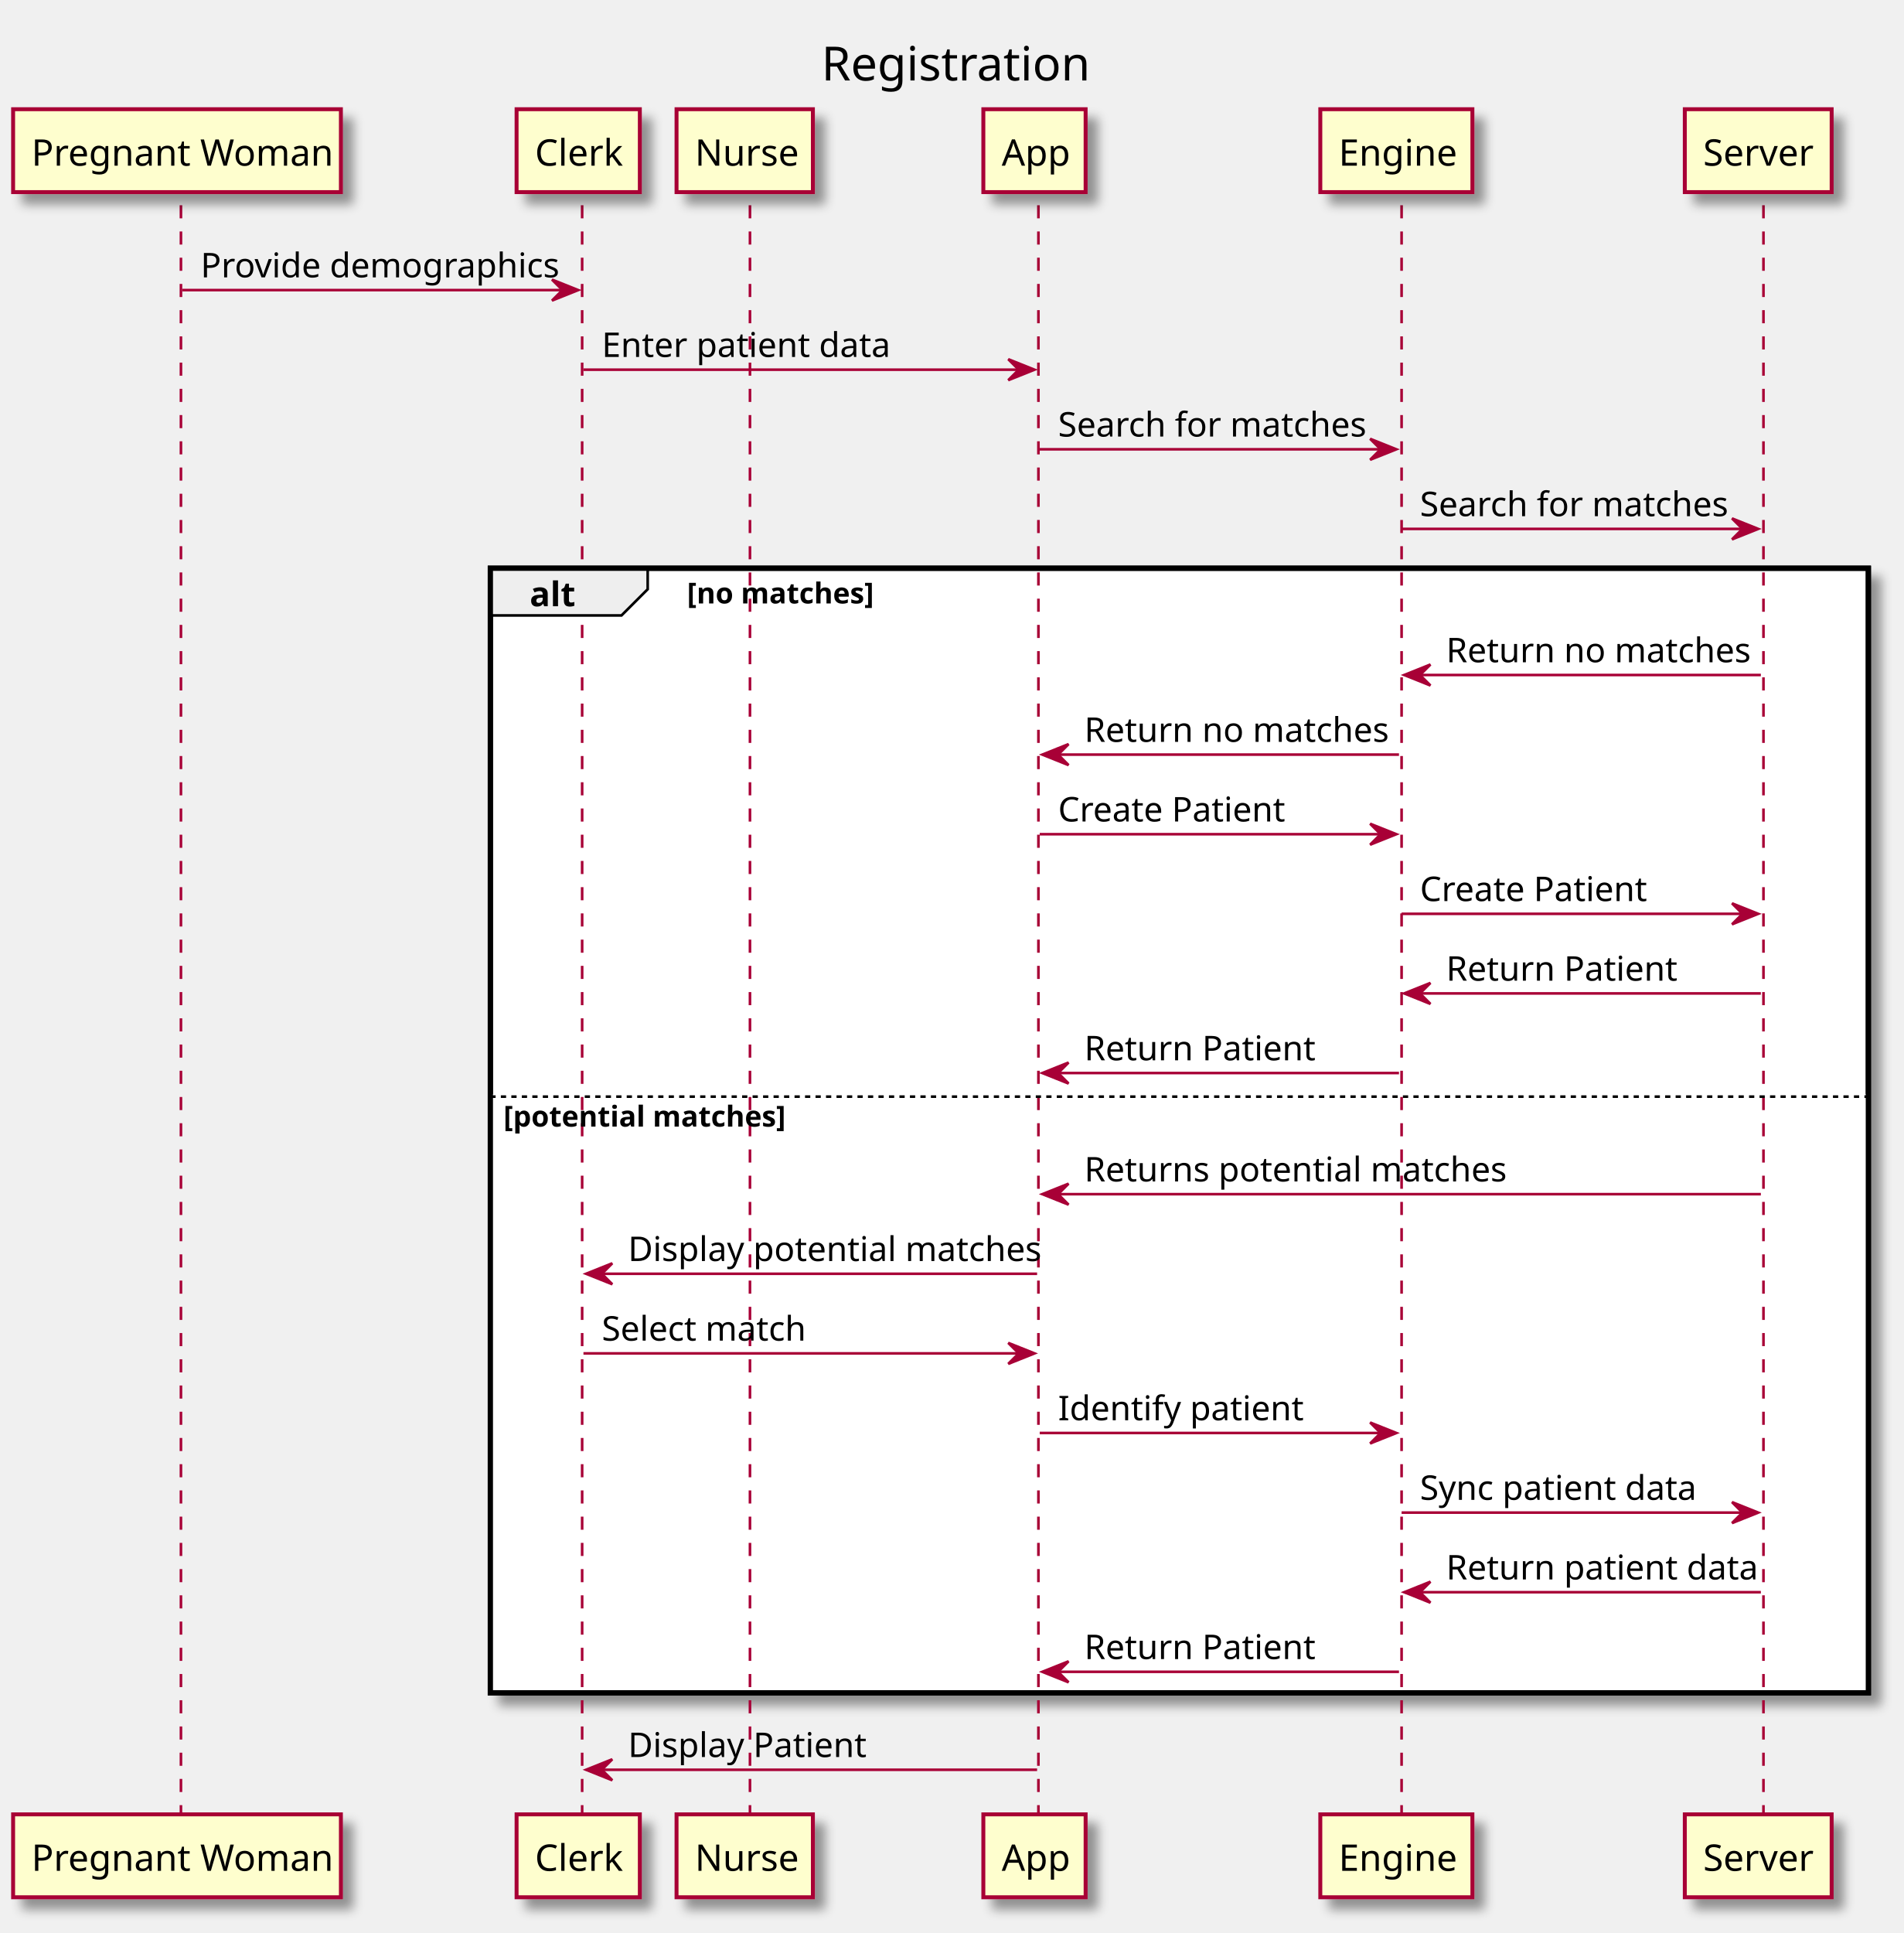
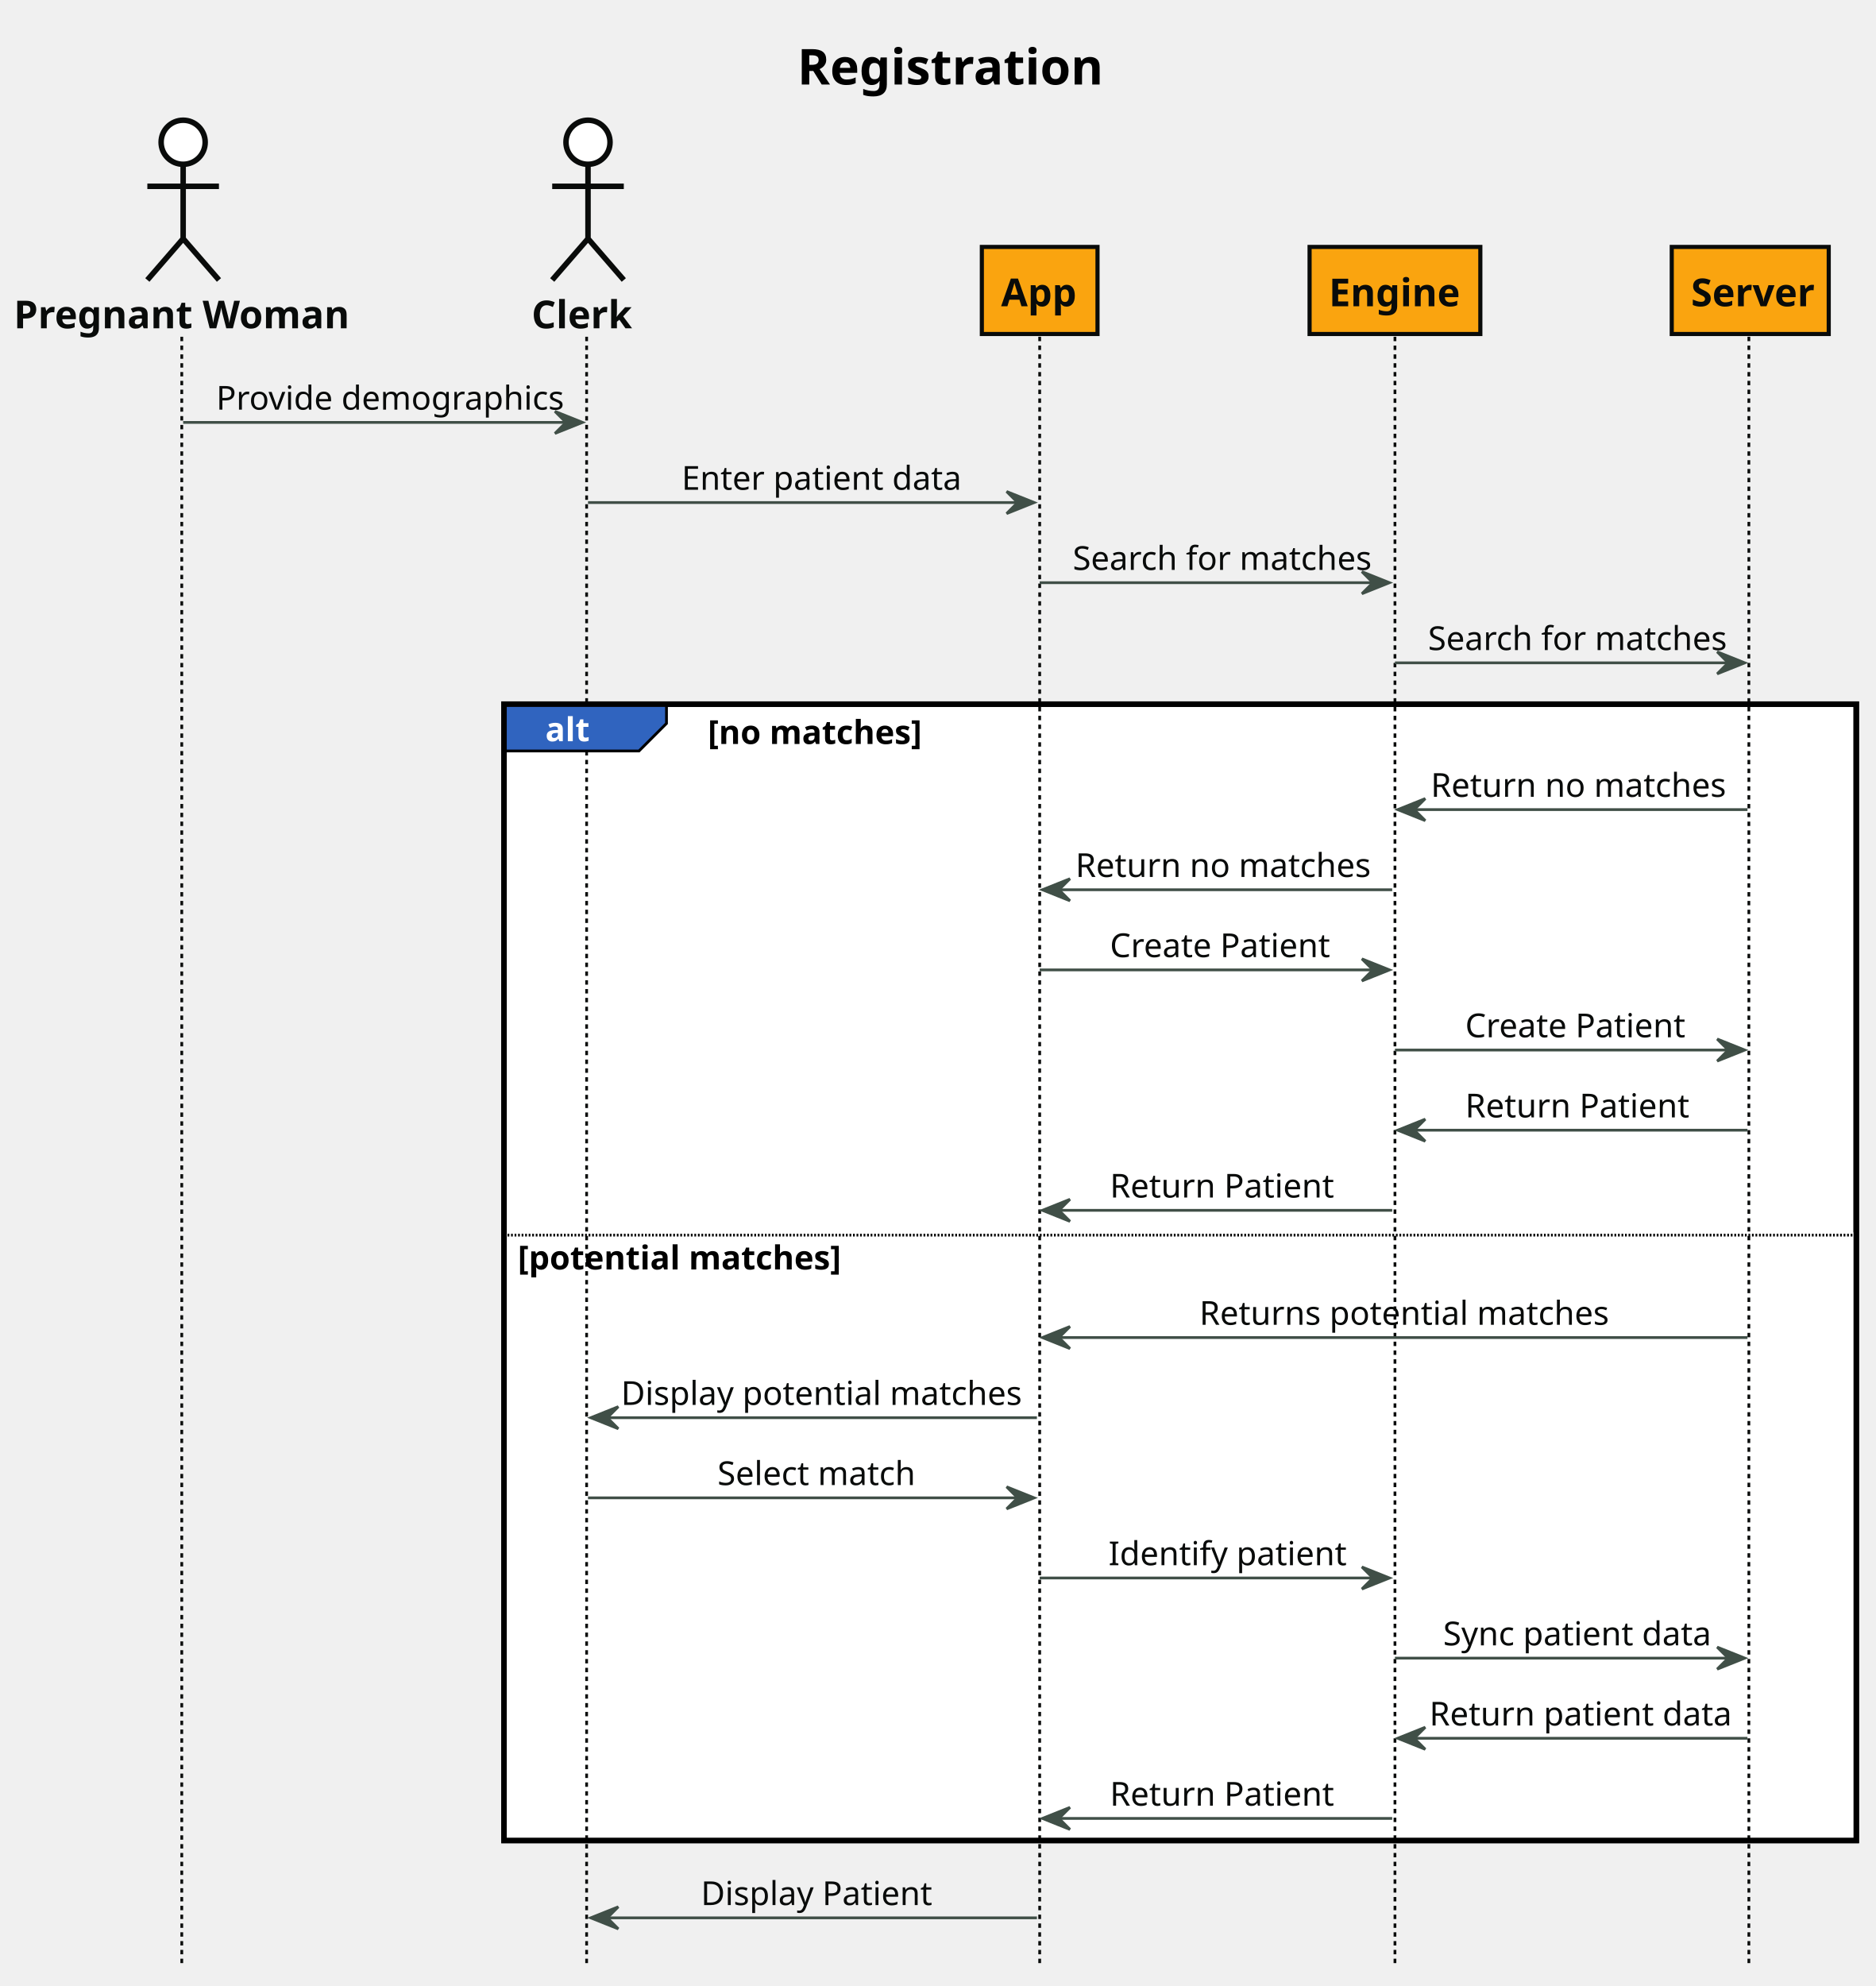
- <svg xmlns="http://www.w3.org/2000/svg" contentScriptType="application/ecmascript" contentStyleType="text/css" height="737px" preserveAspectRatio="none" style="width:726px;height:737px;background:#FFFFFF;" version="1.1" viewBox="0 0 726 737" width="726px" zoomAndPan="magnify">
-   <defs>
-     <filter height="300%" id="f6oe0znvou4v0" width="300%" x="-1" y="-1">
-       <feGaussianBlur result="blurOut" stdDeviation="2.0" />
-       <feColorMatrix in="blurOut" result="blurOut2" type="matrix" values="0 0 0 0 0 0 0 0 0 0 0 0 0 0 0 0 0 0 .4 0" />
-       <feOffset dx="4.0" dy="4.0" in="blurOut2" result="blurOut3" />
-       <feBlend in="SourceGraphic" in2="blurOut3" mode="normal" />
-     </filter>
-   </defs>
+ <svg xmlns="http://www.w3.org/2000/svg" contentScriptType="application/ecmascript" contentStyleType="text/css" height="2253.125px" preserveAspectRatio="none" style="width:2128px;height:2253px;background:#FFFFFF;" version="1.1" viewBox="0 0 2128 2253" width="2128.125px" zoomAndPan="magnify">
+   <defs />
  <g>
-     <text fill="#000000" font-family="sans-serif" font-size="18" lengthAdjust="spacing" textLength="96" x="313.25" y="30.686">Registration</text>
-     <rect fill="#FFFFFF" filter="url(#f6oe0znvou4v0)" height="428.758" style="stroke:#000000;stroke-width:2.0;" width="525.5" x="187" y="216.656" />
-     <rect fill="#FFFFFF" height="228.297" style="stroke:none;stroke-width:1.0;" width="525.5" x="187" y="417.117" />
-     <line style="stroke:#A80036;stroke-width:1.0;stroke-dasharray:5.0,5.0;" x1="69" x2="69" y1="78.25" y2="692.766" />
-     <line style="stroke:#A80036;stroke-width:1.0;stroke-dasharray:5.0,5.0;" x1="222" x2="222" y1="78.25" y2="692.766" />
-     <line style="stroke:#A80036;stroke-width:1.0;stroke-dasharray:5.0,5.0;" x1="286" x2="286" y1="78.25" y2="692.766" />
-     <line style="stroke:#A80036;stroke-width:1.0;stroke-dasharray:5.0,5.0;" x1="396" x2="396" y1="78.25" y2="692.766" />
-     <line style="stroke:#A80036;stroke-width:1.0;stroke-dasharray:5.0,5.0;" x1="534.5" x2="534.5" y1="78.25" y2="692.766" />
-     <line style="stroke:#A80036;stroke-width:1.0;stroke-dasharray:5.0,5.0;" x1="672.5" x2="672.5" y1="78.25" y2="692.766" />
-     <rect fill="#FEFECE" filter="url(#f6oe0znvou4v0)" height="31.609" style="stroke:#A80036;stroke-width:1.5;" width="125" x="5" y="41.641" />
-     <text fill="#000000" font-family="sans-serif" font-size="14" lengthAdjust="spacing" textLength="111" x="12" y="63.174">Pregnant Woman</text>
-     <rect fill="#FEFECE" filter="url(#f6oe0znvou4v0)" height="31.609" style="stroke:#A80036;stroke-width:1.5;" width="125" x="5" y="691.766" />
-     <text fill="#000000" font-family="sans-serif" font-size="14" lengthAdjust="spacing" textLength="111" x="12" y="713.299">Pregnant Woman</text>
-     <rect fill="#FEFECE" filter="url(#f6oe0znvou4v0)" height="31.609" style="stroke:#A80036;stroke-width:1.5;" width="47" x="197" y="41.641" />
-     <text fill="#000000" font-family="sans-serif" font-size="14" lengthAdjust="spacing" textLength="33" x="204" y="63.174">Clerk</text>
-     <rect fill="#FEFECE" filter="url(#f6oe0znvou4v0)" height="31.609" style="stroke:#A80036;stroke-width:1.5;" width="47" x="197" y="691.766" />
-     <text fill="#000000" font-family="sans-serif" font-size="14" lengthAdjust="spacing" textLength="33" x="204" y="713.299">Clerk</text>
-     <rect fill="#FEFECE" filter="url(#f6oe0znvou4v0)" height="31.609" style="stroke:#A80036;stroke-width:1.5;" width="52" x="258" y="41.641" />
-     <text fill="#000000" font-family="sans-serif" font-size="14" lengthAdjust="spacing" textLength="38" x="265" y="63.174">Nurse</text>
-     <rect fill="#FEFECE" filter="url(#f6oe0znvou4v0)" height="31.609" style="stroke:#A80036;stroke-width:1.5;" width="52" x="258" y="691.766" />
-     <text fill="#000000" font-family="sans-serif" font-size="14" lengthAdjust="spacing" textLength="38" x="265" y="713.299">Nurse</text>
-     <rect fill="#FEFECE" filter="url(#f6oe0znvou4v0)" height="31.609" style="stroke:#A80036;stroke-width:1.5;" width="39" x="375" y="41.641" />
-     <text fill="#000000" font-family="sans-serif" font-size="14" lengthAdjust="spacing" textLength="25" x="382" y="63.174">App</text>
-     <rect fill="#FEFECE" filter="url(#f6oe0znvou4v0)" height="31.609" style="stroke:#A80036;stroke-width:1.5;" width="39" x="375" y="691.766" />
-     <text fill="#000000" font-family="sans-serif" font-size="14" lengthAdjust="spacing" textLength="25" x="382" y="713.299">App</text>
-     <rect fill="#FEFECE" filter="url(#f6oe0znvou4v0)" height="31.609" style="stroke:#A80036;stroke-width:1.5;" width="58" x="503.5" y="41.641" />
-     <text fill="#000000" font-family="sans-serif" font-size="14" lengthAdjust="spacing" textLength="44" x="510.5" y="63.174">Engine</text>
-     <rect fill="#FEFECE" filter="url(#f6oe0znvou4v0)" height="31.609" style="stroke:#A80036;stroke-width:1.5;" width="58" x="503.5" y="691.766" />
-     <text fill="#000000" font-family="sans-serif" font-size="14" lengthAdjust="spacing" textLength="44" x="510.5" y="713.299">Engine</text>
-     <rect fill="#FEFECE" filter="url(#f6oe0znvou4v0)" height="31.609" style="stroke:#A80036;stroke-width:1.5;" width="56" x="642.5" y="41.641" />
-     <text fill="#000000" font-family="sans-serif" font-size="14" lengthAdjust="spacing" textLength="42" x="649.5" y="63.174">Server</text>
-     <rect fill="#FEFECE" filter="url(#f6oe0znvou4v0)" height="31.609" style="stroke:#A80036;stroke-width:1.5;" width="56" x="642.5" y="691.766" />
-     <text fill="#000000" font-family="sans-serif" font-size="14" lengthAdjust="spacing" textLength="42" x="649.5" y="713.299">Server</text>
-     <polygon fill="#A80036" points="210.5,106.602,220.5,110.602,210.5,114.602,214.5,110.602" style="stroke:#A80036;stroke-width:1.0;" />
-     <line style="stroke:#A80036;stroke-width:1.0;" x1="69.5" x2="216.5" y1="110.602" y2="110.602" />
-     <text fill="#000000" font-family="sans-serif" font-size="13" lengthAdjust="spacing" textLength="129" x="76.5" y="105.745">Provide demographics</text>
-     <polygon fill="#A80036" points="384.5,136.953,394.5,140.953,384.5,144.953,388.5,140.953" style="stroke:#A80036;stroke-width:1.0;" />
-     <line style="stroke:#A80036;stroke-width:1.0;" x1="222.5" x2="390.5" y1="140.953" y2="140.953" />
-     <text fill="#000000" font-family="sans-serif" font-size="13" lengthAdjust="spacing" textLength="103" x="229.5" y="136.097">Enter patient data</text>
-     <polygon fill="#A80036" points="522.5,167.305,532.5,171.305,522.5,175.305,526.5,171.305" style="stroke:#A80036;stroke-width:1.0;" />
-     <line style="stroke:#A80036;stroke-width:1.0;" x1="396.5" x2="528.5" y1="171.305" y2="171.305" />
-     <text fill="#000000" font-family="sans-serif" font-size="13" lengthAdjust="spacing" textLength="114" x="403.5" y="166.448">Search for matches</text>
-     <polygon fill="#A80036" points="660.5,197.656,670.5,201.656,660.5,205.656,664.5,201.656" style="stroke:#A80036;stroke-width:1.0;" />
-     <line style="stroke:#A80036;stroke-width:1.0;" x1="534.5" x2="666.5" y1="201.656" y2="201.656" />
-     <text fill="#000000" font-family="sans-serif" font-size="13" lengthAdjust="spacing" textLength="114" x="541.5" y="196.8">Search for matches</text>
-     <path d="M187,216.656 L247,216.656 L247,224.656 L237,234.656 L187,234.656 L187,216.656 " fill="#EEEEEE" style="stroke:#000000;stroke-width:1.0;" />
-     <rect fill="none" height="428.758" style="stroke:#000000;stroke-width:2.0;" width="525.5" x="187" y="216.656" />
-     <text fill="#000000" font-family="sans-serif" font-size="13" font-weight="bold" lengthAdjust="spacing" textLength="15" x="202" y="231.151">alt</text>
-     <text fill="#000000" font-family="sans-serif" font-size="11" font-weight="bold" lengthAdjust="spacing" textLength="70" x="262" y="230.075">[no matches]</text>
-     <polygon fill="#A80036" points="545.5,253.359,535.5,257.359,545.5,261.359,541.5,257.359" style="stroke:#A80036;stroke-width:1.0;" />
-     <line style="stroke:#A80036;stroke-width:1.0;" x1="539.5" x2="671.5" y1="257.359" y2="257.359" />
-     <text fill="#000000" font-family="sans-serif" font-size="13" lengthAdjust="spacing" textLength="110" x="551.5" y="252.503">Return no matches</text>
-     <polygon fill="#A80036" points="407.5,283.711,397.5,287.711,407.5,291.711,403.5,287.711" style="stroke:#A80036;stroke-width:1.0;" />
-     <line style="stroke:#A80036;stroke-width:1.0;" x1="401.5" x2="533.5" y1="287.711" y2="287.711" />
-     <text fill="#000000" font-family="sans-serif" font-size="13" lengthAdjust="spacing" textLength="110" x="413.5" y="282.854">Return no matches</text>
-     <polygon fill="#A80036" points="522.5,314.062,532.5,318.062,522.5,322.062,526.5,318.062" style="stroke:#A80036;stroke-width:1.0;" />
-     <line style="stroke:#A80036;stroke-width:1.0;" x1="396.5" x2="528.5" y1="318.062" y2="318.062" />
-     <text fill="#000000" font-family="sans-serif" font-size="13" lengthAdjust="spacing" textLength="83" x="403.5" y="313.206">Create Patient</text>
-     <polygon fill="#A80036" points="660.5,344.414,670.5,348.414,660.5,352.414,664.5,348.414" style="stroke:#A80036;stroke-width:1.0;" />
-     <line style="stroke:#A80036;stroke-width:1.0;" x1="534.5" x2="666.5" y1="348.414" y2="348.414" />
-     <text fill="#000000" font-family="sans-serif" font-size="13" lengthAdjust="spacing" textLength="83" x="541.5" y="343.558">Create Patient</text>
-     <polygon fill="#A80036" points="545.5,374.766,535.5,378.766,545.5,382.766,541.5,378.766" style="stroke:#A80036;stroke-width:1.0;" />
-     <line style="stroke:#A80036;stroke-width:1.0;" x1="539.5" x2="671.5" y1="378.766" y2="378.766" />
-     <text fill="#000000" font-family="sans-serif" font-size="13" lengthAdjust="spacing" textLength="83" x="551.5" y="373.909">Return Patient</text>
-     <polygon fill="#A80036" points="407.5,405.117,397.5,409.117,407.5,413.117,403.5,409.117" style="stroke:#A80036;stroke-width:1.0;" />
-     <line style="stroke:#A80036;stroke-width:1.0;" x1="401.5" x2="533.5" y1="409.117" y2="409.117" />
-     <text fill="#000000" font-family="sans-serif" font-size="13" lengthAdjust="spacing" textLength="83" x="413.5" y="404.261">Return Patient</text>
-     <line style="stroke:#000000;stroke-width:1.0;stroke-dasharray:2.0,2.0;" x1="187" x2="712.5" y1="418.117" y2="418.117" />
-     <text fill="#000000" font-family="sans-serif" font-size="11" font-weight="bold" lengthAdjust="spacing" textLength="103" x="192" y="429.536">[potential matches]</text>
-     <polygon fill="#A80036" points="407.5,451.305,397.5,455.305,407.5,459.305,403.5,455.305" style="stroke:#A80036;stroke-width:1.0;" />
-     <line style="stroke:#A80036;stroke-width:1.0;" x1="401.5" x2="671.5" y1="455.305" y2="455.305" />
-     <text fill="#000000" font-family="sans-serif" font-size="13" lengthAdjust="spacing" textLength="152" x="413.5" y="450.448">Returns potential matches</text>
-     <polygon fill="#A80036" points="233.5,481.656,223.5,485.656,233.5,489.656,229.5,485.656" style="stroke:#A80036;stroke-width:1.0;" />
-     <line style="stroke:#A80036;stroke-width:1.0;" x1="227.5" x2="395.5" y1="485.656" y2="485.656" />
-     <text fill="#000000" font-family="sans-serif" font-size="13" lengthAdjust="spacing" textLength="150" x="239.5" y="480.8">Display potential matches</text>
-     <polygon fill="#A80036" points="384.5,512.008,394.5,516.008,384.5,520.008,388.5,516.008" style="stroke:#A80036;stroke-width:1.0;" />
-     <line style="stroke:#A80036;stroke-width:1.0;" x1="222.5" x2="390.5" y1="516.008" y2="516.008" />
-     <text fill="#000000" font-family="sans-serif" font-size="13" lengthAdjust="spacing" textLength="77" x="229.5" y="511.151">Select match</text>
-     <polygon fill="#A80036" points="522.5,542.359,532.5,546.359,522.5,550.359,526.5,546.359" style="stroke:#A80036;stroke-width:1.0;" />
-     <line style="stroke:#A80036;stroke-width:1.0;" x1="396.5" x2="528.5" y1="546.359" y2="546.359" />
-     <text fill="#000000" font-family="sans-serif" font-size="13" lengthAdjust="spacing" textLength="86" x="403.5" y="541.503">Identify patient</text>
-     <polygon fill="#A80036" points="660.5,572.711,670.5,576.711,660.5,580.711,664.5,576.711" style="stroke:#A80036;stroke-width:1.0;" />
-     <line style="stroke:#A80036;stroke-width:1.0;" x1="534.5" x2="666.5" y1="576.711" y2="576.711" />
-     <text fill="#000000" font-family="sans-serif" font-size="13" lengthAdjust="spacing" textLength="102" x="541.5" y="571.855">Sync patient data</text>
-     <polygon fill="#A80036" points="545.5,603.062,535.5,607.062,545.5,611.062,541.5,607.062" style="stroke:#A80036;stroke-width:1.0;" />
-     <line style="stroke:#A80036;stroke-width:1.0;" x1="539.5" x2="671.5" y1="607.062" y2="607.062" />
-     <text fill="#000000" font-family="sans-serif" font-size="13" lengthAdjust="spacing" textLength="110" x="551.5" y="602.206">Return patient data</text>
-     <polygon fill="#A80036" points="407.5,633.414,397.5,637.414,407.5,641.414,403.5,637.414" style="stroke:#A80036;stroke-width:1.0;" />
-     <line style="stroke:#A80036;stroke-width:1.0;" x1="401.5" x2="533.5" y1="637.414" y2="637.414" />
-     <text fill="#000000" font-family="sans-serif" font-size="13" lengthAdjust="spacing" textLength="83" x="413.5" y="632.558">Return Patient</text>
-     <polygon fill="#A80036" points="233.5,670.766,223.5,674.766,233.5,678.766,229.5,674.766" style="stroke:#A80036;stroke-width:1.0;" />
-     <line style="stroke:#A80036;stroke-width:1.0;" x1="227.5" x2="395.5" y1="674.766" y2="674.766" />
-     <text fill="#000000" font-family="sans-serif" font-size="13" lengthAdjust="spacing" textLength="88" x="239.5" y="669.909">Display Patient</text>
+     <text fill="#000000" font-family="Source Sans Pro" font-size="56.25" font-weight="bold" lengthAdjust="spacing" textLength="328.125" x="904.688" y="95.892">Registration</text>
+     <rect fill="#FFFFFF" height="1289.062" style="stroke:#000000;stroke-width:6.25;" width="1534.375" x="571.875" y="798.828" />
+     <rect fill="#FFFFFF" height="689.844" style="stroke:none;stroke-width:3.125;" width="1534.375" x="571.875" y="1398.047" />
+     <line style="stroke:#090B0A;stroke-width:3.125;stroke-dasharray:5.0,5.0;" x1="206.25" x2="206.25" y1="382.031" y2="2231.934" />
+     <line style="stroke:#090B0A;stroke-width:3.125;stroke-dasharray:5.0,5.0;" x1="665.625" x2="665.625" y1="382.031" y2="2231.934" />
+     <line style="stroke:#090B0A;stroke-width:3.125;stroke-dasharray:5.0,5.0;" x1="1179.688" x2="1179.688" y1="382.031" y2="2231.934" />
+     <line style="stroke:#090B0A;stroke-width:3.125;stroke-dasharray:5.0,5.0;" x1="1582.812" x2="1582.812" y1="382.031" y2="2231.934" />
+     <line style="stroke:#090B0A;stroke-width:3.125;stroke-dasharray:5.0,5.0;" x1="1984.375" x2="1984.375" y1="382.031" y2="2231.934" />
+     <text fill="#090B0A" font-family="Source Sans Pro" font-size="43.75" font-weight="bold" lengthAdjust="spacing" textLength="365.625" x="15.625" y="372.418">Pregnant Woman</text>
+     <ellipse cx="207.812" cy="161.377" fill="#FFFFFF" rx="25" ry="25" style="stroke:#090B0A;stroke-width:6.25;" />
+     <path d="M207.812,186.377 L207.812,270.752 M167.188,211.377 L248.438,211.377 M207.812,270.752 L167.188,317.627 M207.812,270.752 L248.438,317.627 " fill="none" style="stroke:#090B0A;stroke-width:6.25;" />
+     <text fill="#090B0A" font-family="Source Sans Pro" font-size="43.75" font-weight="bold" lengthAdjust="spacing" textLength="109.375" x="603.125" y="372.418">Clerk</text>
+     <ellipse cx="667.188" cy="161.377" fill="#FFFFFF" rx="25" ry="25" style="stroke:#090B0A;stroke-width:6.25;" />
+     <path d="M667.188,186.377 L667.188,270.752 M626.562,211.377 L707.812,211.377 M667.188,270.752 L626.562,317.627 M667.188,270.752 L707.812,317.627 " fill="none" style="stroke:#090B0A;stroke-width:6.25;" />
+     <rect fill="#FAA40F" height="98.779" style="stroke:#090B0A;stroke-width:4.688;" width="131.25" x="1114.062" y="280.127" />
+     <text fill="#090B0A" font-family="Source Sans Pro" font-size="43.75" font-weight="bold" lengthAdjust="spacing" textLength="87.5" x="1135.938" y="347.418">App</text>
+     <rect fill="#FAA40F" height="98.779" style="stroke:#090B0A;stroke-width:4.688;" width="193.75" x="1485.938" y="280.127" />
+     <text fill="#090B0A" font-family="Source Sans Pro" font-size="43.75" font-weight="bold" lengthAdjust="spacing" textLength="150" x="1507.812" y="347.418">Engine</text>
+     <rect fill="#FAA40F" height="98.779" style="stroke:#090B0A;stroke-width:4.688;" width="178.125" x="1896.875" y="280.127" />
+     <text fill="#090B0A" font-family="Source Sans Pro" font-size="43.75" font-weight="bold" lengthAdjust="spacing" textLength="134.375" x="1918.75" y="347.418">Server</text>
+     <polygon fill="#404F47" points="629.688,466.699,660.938,479.199,629.688,491.699,642.188,479.199" style="stroke:#404F47;stroke-width:3.125;" />
+     <line style="stroke:#404F47;stroke-width:3.125;" x1="207.812" x2="648.438" y1="479.199" y2="479.199" />
+     <text fill="#090B0A" font-family="Source Sans Pro" font-size="37.5" lengthAdjust="spacing" textLength="384.375" x="245.312" y="464.709">Provide demographics</text>
+     <polygon fill="#404F47" points="1142.188,557.617,1173.438,570.117,1142.188,582.617,1154.688,570.117" style="stroke:#404F47;stroke-width:3.125;" />
+     <line style="stroke:#404F47;stroke-width:3.125;" x1="667.188" x2="1160.938" y1="570.117" y2="570.117" />
+     <text fill="#090B0A" font-family="Source Sans Pro" font-size="37.5" lengthAdjust="spacing" textLength="300" x="773.438" y="555.627">Enter patient data</text>
+     <polygon fill="#404F47" points="1545.312,648.535,1576.562,661.035,1545.312,673.535,1557.812,661.035" style="stroke:#404F47;stroke-width:3.125;" />
+     <line style="stroke:#404F47;stroke-width:3.125;" x1="1179.688" x2="1564.062" y1="661.035" y2="661.035" />
+     <text fill="#090B0A" font-family="Source Sans Pro" font-size="37.5" lengthAdjust="spacing" textLength="328.125" x="1217.188" y="646.545">Search for matches</text>
+     <polygon fill="#404F47" points="1948.438,739.453,1979.688,751.953,1948.438,764.453,1960.938,751.953" style="stroke:#404F47;stroke-width:3.125;" />
+     <line style="stroke:#404F47;stroke-width:3.125;" x1="1582.812" x2="1967.188" y1="751.953" y2="751.953" />
+     <text fill="#090B0A" font-family="Source Sans Pro" font-size="37.5" lengthAdjust="spacing" textLength="328.125" x="1620.312" y="737.463">Search for matches</text>
+     <path d="M571.875,798.828 L756.25,798.828 L756.25,820.703 L725,851.953 L571.875,851.953 L571.875,798.828 " fill="#3064BF" style="stroke:#000000;stroke-width:3.125;" />
+     <rect fill="none" height="1289.062" style="stroke:#000000;stroke-width:6.25;" width="1534.375" x="571.875" y="798.828" />
+     <text fill="#FFFFFF" font-family="Source Sans Pro" font-size="37.5" font-weight="bold" lengthAdjust="spacing" textLength="43.75" x="618.75" y="840.881">alt</text>
+     <text fill="#000000" font-family="Source Sans Pro" font-size="37.5" font-weight="bold" lengthAdjust="spacing" textLength="234.375" x="803.125" y="844.006">[no matches]</text>
+     <polygon fill="#404F47" points="1617.188,905.957,1585.938,918.457,1617.188,930.957,1604.688,918.457" style="stroke:#404F47;stroke-width:3.125;" />
+     <line style="stroke:#404F47;stroke-width:3.125;" x1="1598.438" x2="1982.812" y1="918.457" y2="918.457" />
+     <text fill="#090B0A" font-family="Source Sans Pro" font-size="37.5" lengthAdjust="spacing" textLength="321.875" x="1623.438" y="903.967">Return no matches</text>
+     <polygon fill="#404F47" points="1214.062,996.875,1182.812,1009.375,1214.062,1021.875,1201.562,1009.375" style="stroke:#404F47;stroke-width:3.125;" />
+     <line style="stroke:#404F47;stroke-width:3.125;" x1="1195.312" x2="1579.688" y1="1009.375" y2="1009.375" />
+     <text fill="#090B0A" font-family="Source Sans Pro" font-size="37.5" lengthAdjust="spacing" textLength="321.875" x="1220.312" y="994.885">Return no matches</text>
+     <polygon fill="#404F47" points="1545.312,1087.793,1576.562,1100.293,1545.312,1112.793,1557.812,1100.293" style="stroke:#404F47;stroke-width:3.125;" />
+     <line style="stroke:#404F47;stroke-width:3.125;" x1="1179.688" x2="1564.062" y1="1100.293" y2="1100.293" />
+     <text fill="#090B0A" font-family="Source Sans Pro" font-size="37.5" lengthAdjust="spacing" textLength="243.75" x="1259.375" y="1085.803">Create Patient</text>
+     <polygon fill="#404F47" points="1948.438,1178.711,1979.688,1191.211,1948.438,1203.711,1960.938,1191.211" style="stroke:#404F47;stroke-width:3.125;" />
+     <line style="stroke:#404F47;stroke-width:3.125;" x1="1582.812" x2="1967.188" y1="1191.211" y2="1191.211" />
+     <text fill="#090B0A" font-family="Source Sans Pro" font-size="37.5" lengthAdjust="spacing" textLength="243.75" x="1662.5" y="1176.721">Create Patient</text>
+     <polygon fill="#404F47" points="1617.188,1269.629,1585.938,1282.129,1617.188,1294.629,1604.688,1282.129" style="stroke:#404F47;stroke-width:3.125;" />
+     <line style="stroke:#404F47;stroke-width:3.125;" x1="1598.438" x2="1982.812" y1="1282.129" y2="1282.129" />
+     <text fill="#090B0A" font-family="Source Sans Pro" font-size="37.5" lengthAdjust="spacing" textLength="243.75" x="1662.5" y="1267.639">Return Patient</text>
+     <polygon fill="#404F47" points="1214.062,1360.547,1182.812,1373.047,1214.062,1385.547,1201.562,1373.047" style="stroke:#404F47;stroke-width:3.125;" />
+     <line style="stroke:#404F47;stroke-width:3.125;" x1="1195.312" x2="1579.688" y1="1373.047" y2="1373.047" />
+     <text fill="#090B0A" font-family="Source Sans Pro" font-size="37.5" lengthAdjust="spacing" textLength="243.75" x="1259.375" y="1358.557">Return Patient</text>
+     <line style="stroke:#000000;stroke-width:3.125;stroke-dasharray:2.0,2.0;" x1="571.875" x2="2106.25" y1="1401.172" y2="1401.172" />
+     <text fill="#000000" font-family="Source Sans Pro" font-size="37.5" font-weight="bold" lengthAdjust="spacing" textLength="343.75" x="587.5" y="1440.1">[potential matches]</text>
+     <polygon fill="#404F47" points="1214.062,1504.883,1182.812,1517.383,1214.062,1529.883,1201.562,1517.383" style="stroke:#404F47;stroke-width:3.125;" />
+     <line style="stroke:#404F47;stroke-width:3.125;" x1="1195.312" x2="1982.812" y1="1517.383" y2="1517.383" />
+     <text fill="#090B0A" font-family="Source Sans Pro" font-size="37.5" lengthAdjust="spacing" textLength="443.75" x="1360.938" y="1502.893">Returns potential matches</text>
+     <polygon fill="#404F47" points="701.562,1595.801,670.312,1608.301,701.562,1620.801,689.062,1608.301" style="stroke:#404F47;stroke-width:3.125;" />
+     <line style="stroke:#404F47;stroke-width:3.125;" x1="682.812" x2="1176.562" y1="1608.301" y2="1608.301" />
+     <text fill="#090B0A" font-family="Source Sans Pro" font-size="37.5" lengthAdjust="spacing" textLength="437.5" x="704.688" y="1593.811">Display potential matches</text>
+     <polygon fill="#404F47" points="1142.188,1686.719,1173.438,1699.219,1142.188,1711.719,1154.688,1699.219" style="stroke:#404F47;stroke-width:3.125;" />
+     <line style="stroke:#404F47;stroke-width:3.125;" x1="667.188" x2="1160.938" y1="1699.219" y2="1699.219" />
+     <text fill="#090B0A" font-family="Source Sans Pro" font-size="37.5" lengthAdjust="spacing" textLength="218.75" x="814.062" y="1684.729">Select match</text>
+     <polygon fill="#404F47" points="1545.312,1777.637,1576.562,1790.137,1545.312,1802.637,1557.812,1790.137" style="stroke:#404F47;stroke-width:3.125;" />
+     <line style="stroke:#404F47;stroke-width:3.125;" x1="1179.688" x2="1564.062" y1="1790.137" y2="1790.137" />
+     <text fill="#090B0A" font-family="Source Sans Pro" font-size="37.5" lengthAdjust="spacing" textLength="246.875" x="1257.812" y="1775.647">Identify patient</text>
+     <polygon fill="#404F47" points="1948.438,1868.555,1979.688,1881.055,1948.438,1893.555,1960.938,1881.055" style="stroke:#404F47;stroke-width:3.125;" />
+     <line style="stroke:#404F47;stroke-width:3.125;" x1="1582.812" x2="1967.188" y1="1881.055" y2="1881.055" />
+     <text fill="#090B0A" font-family="Source Sans Pro" font-size="37.5" lengthAdjust="spacing" textLength="293.75" x="1637.5" y="1866.565">Sync patient data</text>
+     <polygon fill="#404F47" points="1617.188,1959.473,1585.938,1971.973,1617.188,1984.473,1604.688,1971.973" style="stroke:#404F47;stroke-width:3.125;" />
+     <line style="stroke:#404F47;stroke-width:3.125;" x1="1598.438" x2="1982.812" y1="1971.973" y2="1971.973" />
+     <text fill="#090B0A" font-family="Source Sans Pro" font-size="37.5" lengthAdjust="spacing" textLength="325" x="1621.875" y="1957.483">Return patient data</text>
+     <polygon fill="#404F47" points="1214.062,2050.391,1182.812,2062.891,1214.062,2075.391,1201.562,2062.891" style="stroke:#404F47;stroke-width:3.125;" />
+     <line style="stroke:#404F47;stroke-width:3.125;" x1="1195.312" x2="1579.688" y1="2062.891" y2="2062.891" />
+     <text fill="#090B0A" font-family="Source Sans Pro" font-size="37.5" lengthAdjust="spacing" textLength="243.75" x="1259.375" y="2048.401">Return Patient</text>
+     <polygon fill="#404F47" points="701.562,2163.184,670.312,2175.684,701.562,2188.184,689.062,2175.684" style="stroke:#404F47;stroke-width:3.125;" />
+     <line style="stroke:#404F47;stroke-width:3.125;" x1="682.812" x2="1176.562" y1="2175.684" y2="2175.684" />
+     <text fill="#090B0A" font-family="Source Sans Pro" font-size="37.5" lengthAdjust="spacing" textLength="256.25" x="795.312" y="2161.194">Display Patient</text>
  </g>
</svg>
